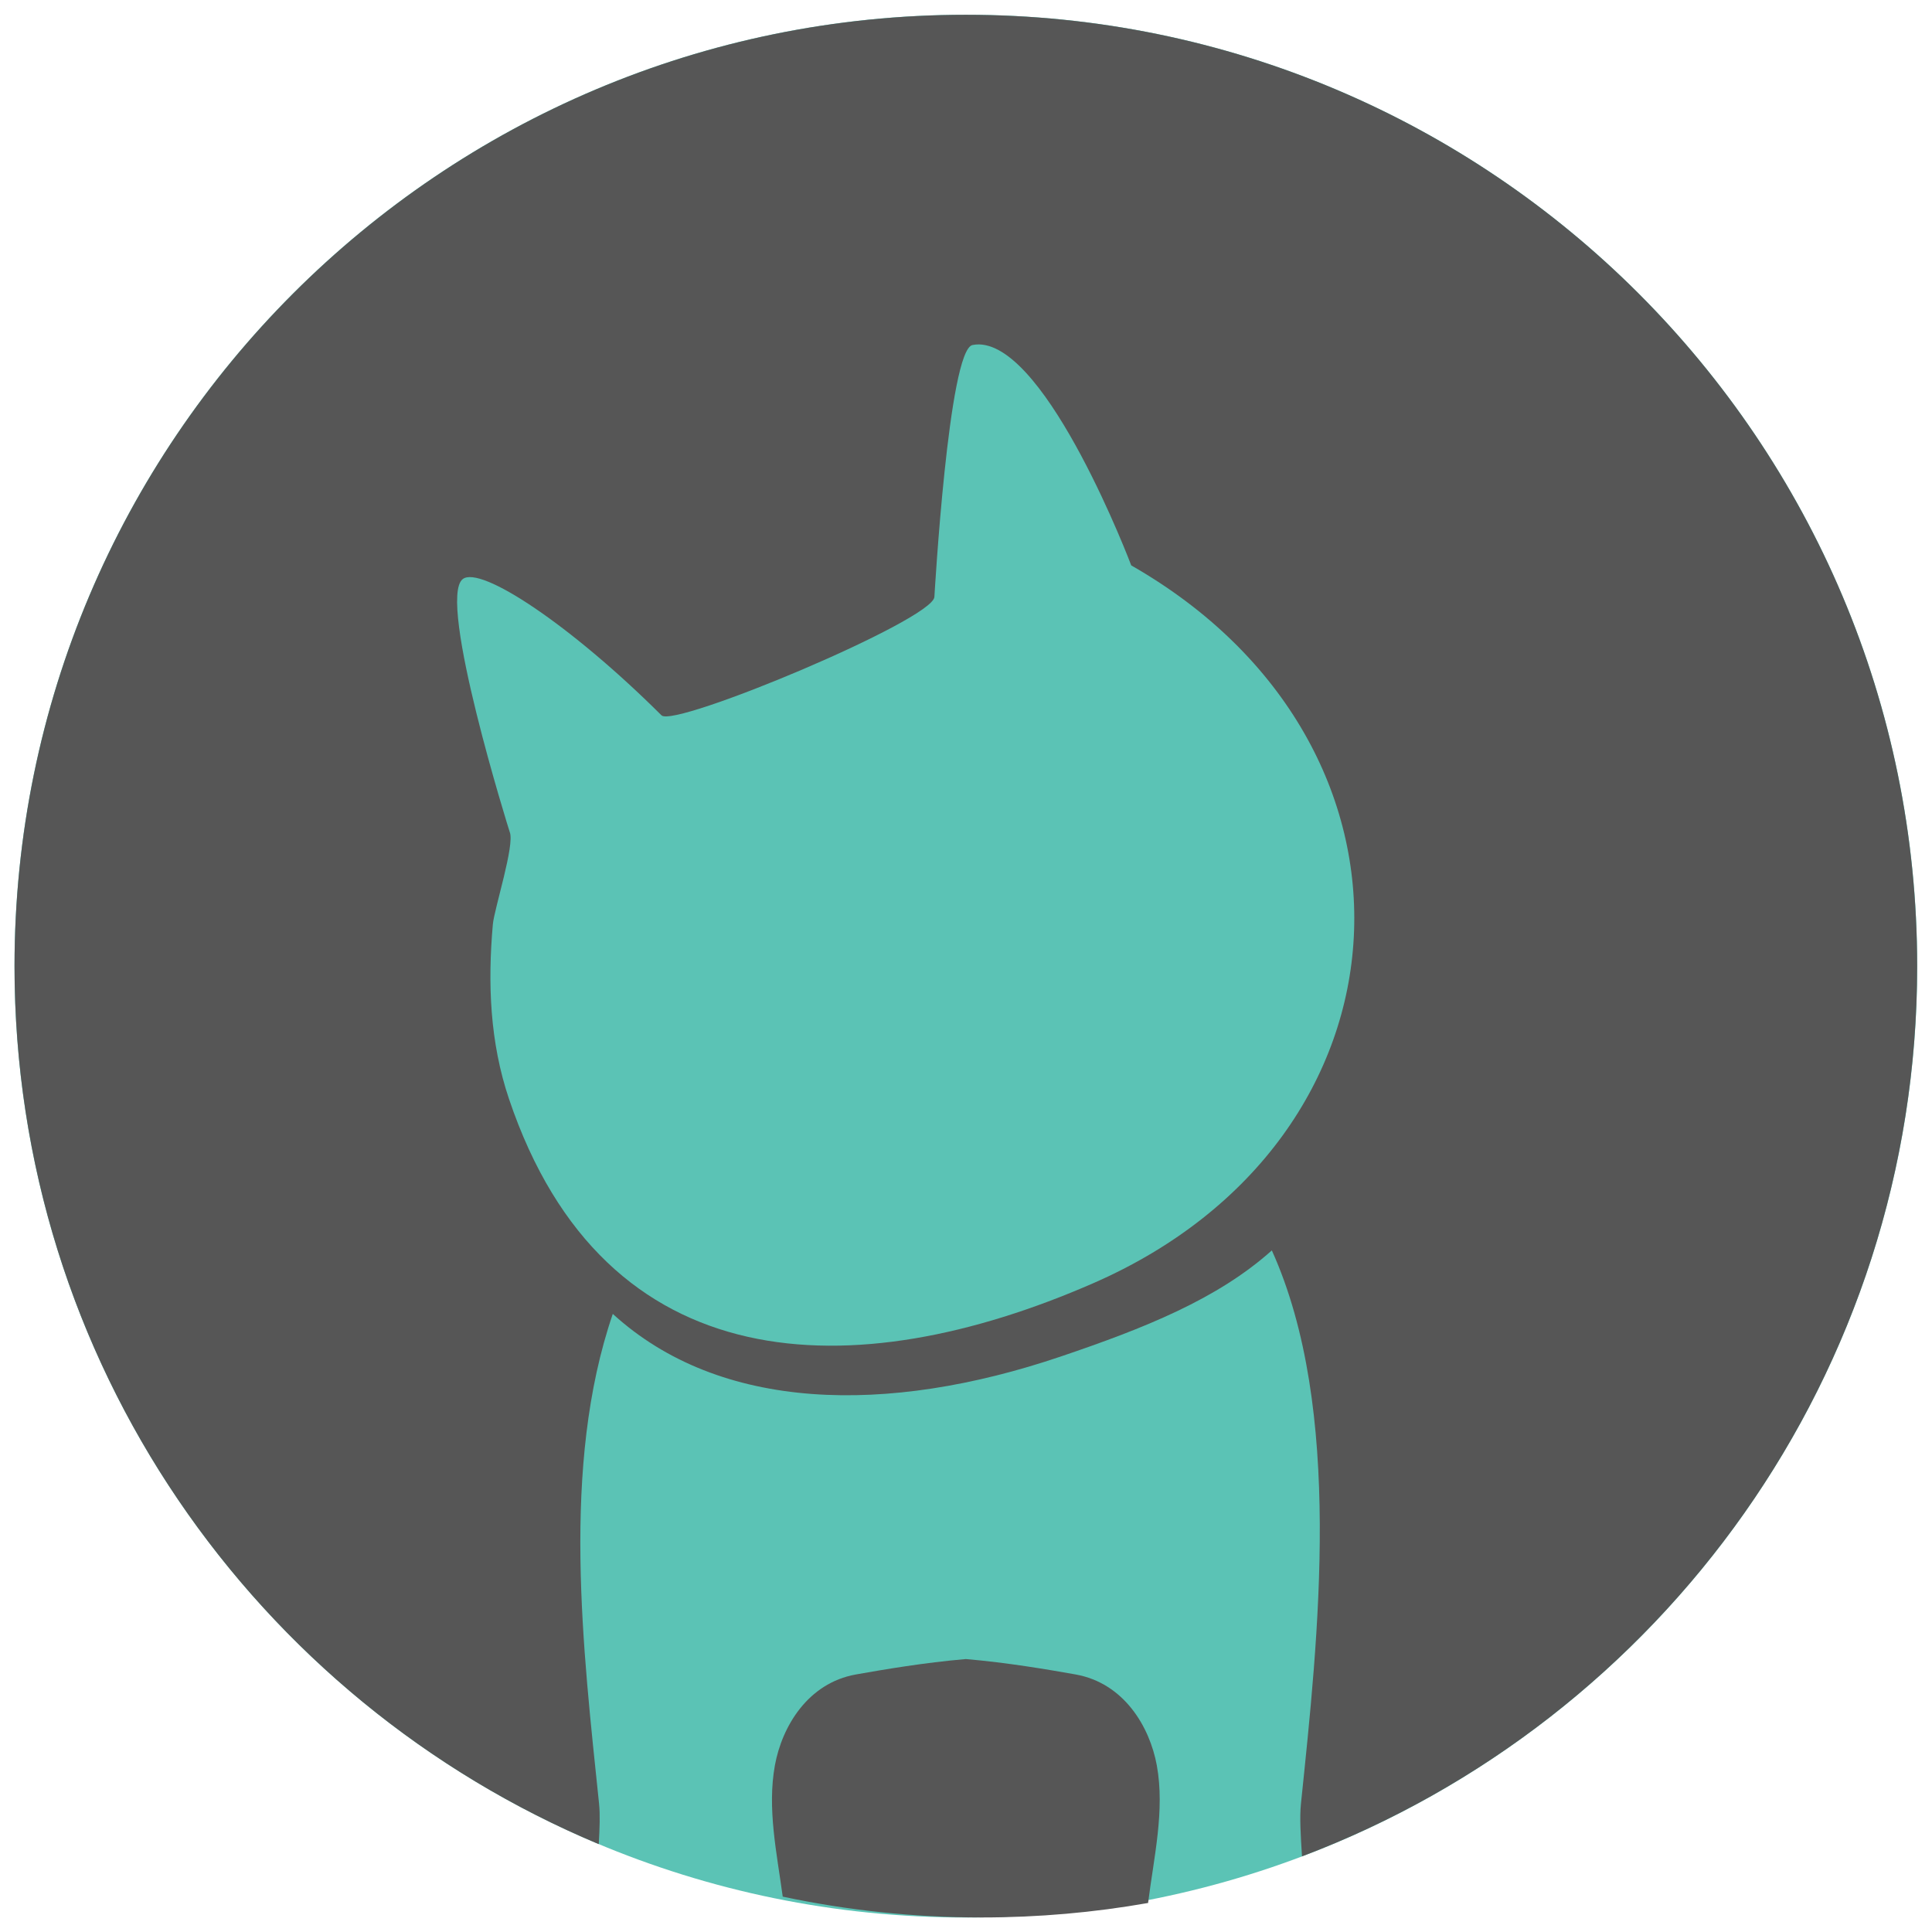
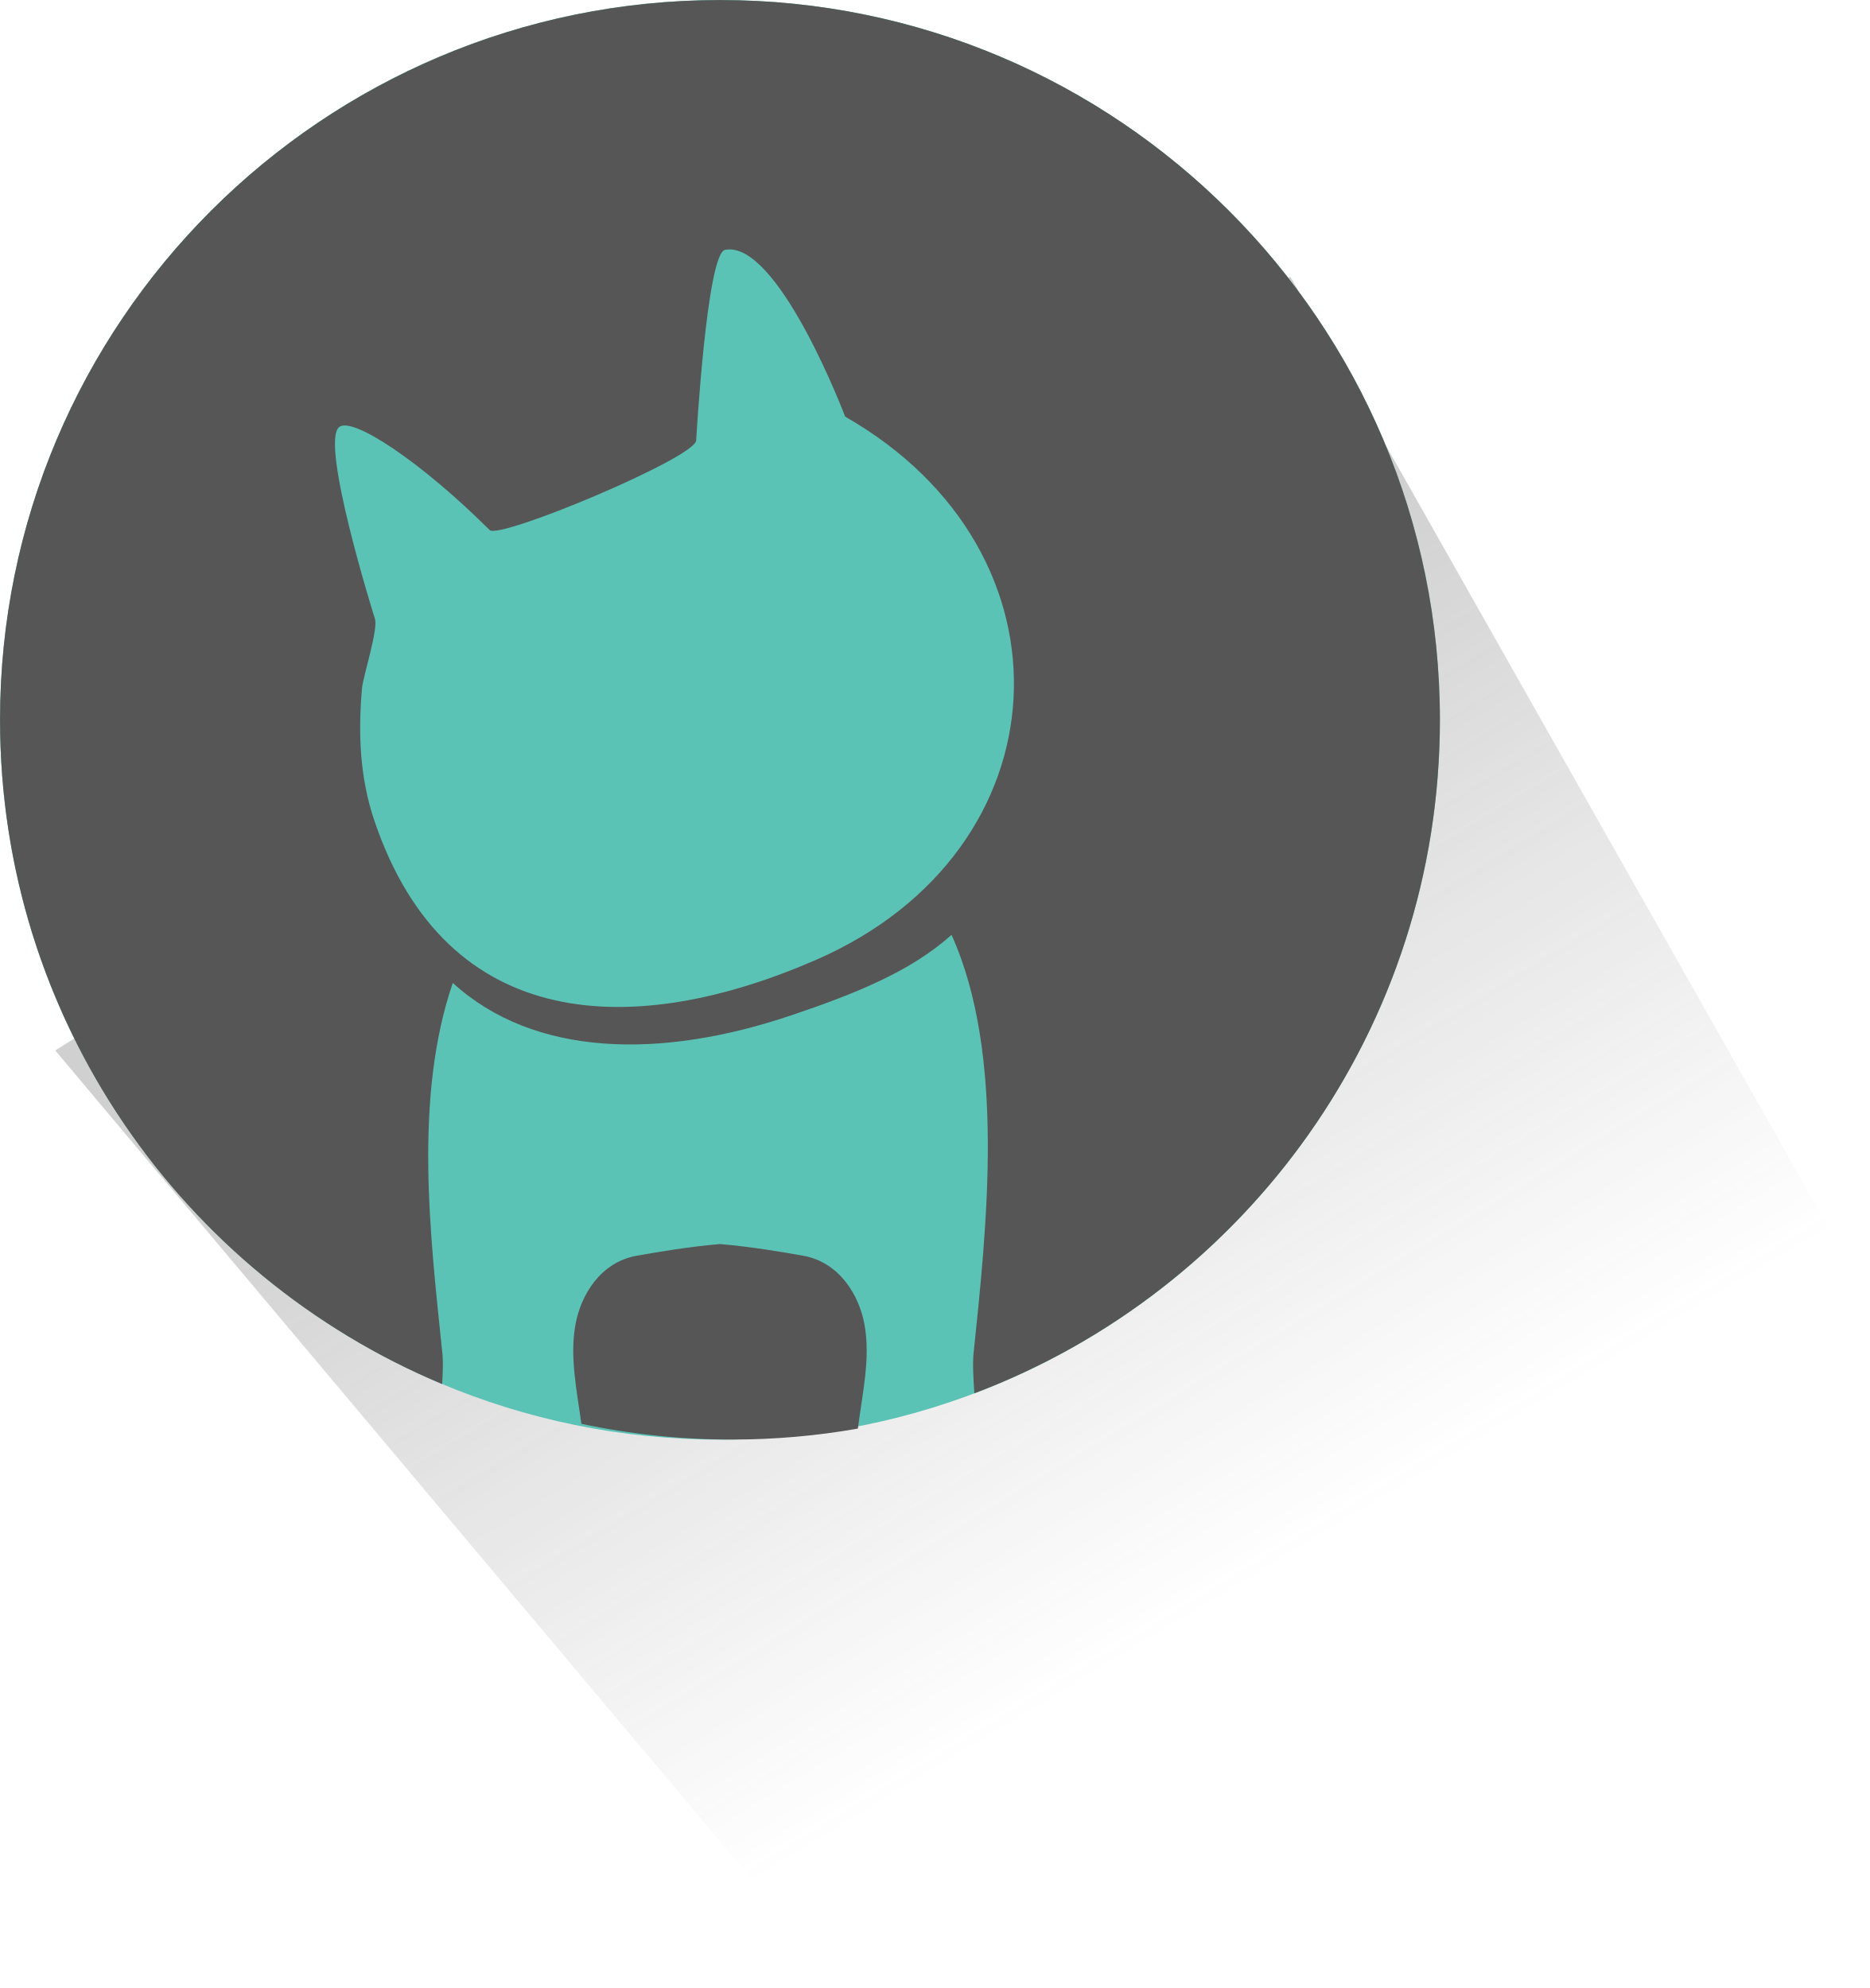
- <svg xmlns="http://www.w3.org/2000/svg" viewBox="0 0 246.3 246.3" height="246.3" width="246.3" xml:space="preserve" id="svg2" version="1.1">
-   <defs id="defs6" />
-   <g id="layer3" style="display:none" transform="translate(0,-793.7)" />
-   <g id="layer4" style="display:inline" transform="translate(0,-793.7)" />
-   <flowRoot xml:space="preserve" id="flowRoot12579" style="font-style:normal;font-weight:normal;font-size:40px;line-height:125%;font-family:sans-serif;letter-spacing:0px;word-spacing:0px;fill:#000000;fill-opacity:1;stroke:none" transform="translate(0,-793.7)">
+ <svg xmlns="http://www.w3.org/2000/svg" xmlns:xlink="http://www.w3.org/1999/xlink" viewBox="0 0 400 425.411" height="425.411" width="400" xml:space="preserve" id="svg2" version="1.1">
+   <defs id="defs6">
+     <linearGradient id="linearGradient4588">
+       <stop style="stop-color:#565656;stop-opacity:1;" offset="0" id="stop4590" />
+       <stop style="stop-color:#565656;stop-opacity:0;" offset="1" id="stop4592" />
+     </linearGradient>
+     <linearGradient xlink:href="#linearGradient4588" id="linearGradient4594" x1="329.437" y1="531.229" x2="476.77" y2="533.388" gradientUnits="userSpaceOnUse" gradientTransform="matrix(0.5309604,0.8473967,-0.8473967,0.5309604,411.6733,-419.3277)" />
+   </defs>
+   <g id="layer3" style="display:none" transform="translate(0,-614.589)" />
+   <g id="layer4" style="display:inline" transform="translate(0,-614.589)" />
+   <flowRoot xml:space="preserve" id="flowRoot12579" style="font-style:normal;font-weight:normal;font-size:40px;line-height:125%;font-family:sans-serif;letter-spacing:0px;word-spacing:0px;fill:#000000;fill-opacity:1;stroke:none" transform="translate(0,-614.5891)">
    <flowRegion id="flowRegion12581">
      <rect id="rect12583" width="1124.899" height="994.024" x="697.998" y="535.198" />
    </flowRegion>
    <flowPara id="flowPara12585" />
  </flowRoot>
-   <g id="layer1" style="display:none" transform="matrix(7.386593,0,0,7.386593,1712.314,-615.5529)" />
-   <g id="layer2" style="display:inline" transform="matrix(7.386593,0,0,7.386593,1712.314,-615.5529)" />
-   <g id="g7786">
-     <ellipse ry="121.287" rx="121.284" cy="123.167" cx="123.131" id="path12493" style="fill:#5bc3b5;fill-opacity:1;stroke:none;stroke-width:3.692;stroke-miterlimit:4;stroke-dasharray:none;stroke-opacity:1" />
-     <g style="stroke:none" transform="matrix(0.6153724,0,0,0.6153873,-675.0055,-673.6324)" id="g12513">
-       <path style="fill:#565656;fill-opacity:1;stroke:none" d="m 1297.012,1097.714 c -108.843,0 -197.094,88.251 -197.094,197.094 0,81.886 49.946,152.114 121.031,181.875 0.185,-3.227 0.296,-6.131 0.063,-8.375 -3.295,-31.825 -7.946,-69.967 2.844,-101.469 22.227,20.291 56.844,20.992 92.75,8.844 17.331,-5.864 32.496,-11.892 43.781,-22 14.855,32.898 9.624,79.993 6.031,114.625 -0.291,2.828 -0.055,6.643 0.219,10.906 74.476,-28.137 127.437,-100.079 127.437,-184.406 0,-108.843 -88.219,-197.094 -197.062,-197.094 z" id="path12511" />
-       <path style="fill:#565656;fill-opacity:1;stroke:none" d="m 1334.749,1488.871 c 1.206,-9.553 3.5,-19.154 1.812,-28.5 -1.467,-8.012 -6.817,-17.064 -16.844,-18.844 -5.804,-1.028 -14.018,-2.435 -22.719,-3.188 -8.701,0.752 -16.938,2.16 -22.75,3.188 -10.019,1.78 -15.349,10.82 -16.812,18.844 -1.616,8.924 0.388,18.068 1.625,27.188 13.294,2.829 27.081,4.312 41.219,4.312 11.763,0 23.272,-1.024 34.469,-3 z" id="path12507" />
-       <path style="fill:#5bc3b5;fill-opacity:1;stroke:none" d="m 1299.76,1165.996 c 14.313,0.37 31.51,45.781 31.5,45.781 64.935,37.086 60.648,118.811 -7.906,148.719 -49.451,21.59 -101.145,20.679 -121,-38.187 -3.973,-11.765 -4.431,-23.946 -3.344,-36.188 0.287,-3.194 4.58,-16.465 3.5,-19.094 -0.037,-0.052 -15.126,-48.166 -9.75,-52.406 3.671,-2.904 22.408,9.514 41.188,28.219 2.655,2.651 56.233,-19.751 56.531,-24.531 0.026,-0.29 2.932,-51.261 7.906,-52.188 0.455,-0.085 0.913,-0.137 1.375,-0.125 z" id="path12496" />
-     </g>
-   </g>
-   <flowRoot xml:space="preserve" id="flowRoot12571" style="font-style:normal;font-weight:normal;font-size:40px;line-height:125%;font-family:sans-serif;letter-spacing:0px;word-spacing:0px;fill:#000000;fill-opacity:1;stroke:none" transform="matrix(7.386593,0,0,7.386593,1712.314,-615.5529)">
+   <g id="layer1" style="display:none" transform="matrix(7.386593,0,0,7.386593,1712.314,-436.4419)" />
+   <g id="layer2" style="display:inline" transform="matrix(7.386593,0,0,7.386593,1712.314,-436.4419)" />
+   <flowRoot xml:space="preserve" id="flowRoot12571" style="font-style:normal;font-weight:normal;font-size:40px;line-height:125%;font-family:sans-serif;letter-spacing:0px;word-spacing:0px;fill:#000000;fill-opacity:1;stroke:none" transform="matrix(7.386593,0,0,7.386593,1712.314,-436.4419)">
    <flowRegion id="flowRegion12573">
      <rect id="rect12575" width="141.284" height="119.253" x="77.586" y="40.23" />
    </flowRegion>
    <flowPara id="flowPara12577" />
  </flowRoot>
+   <g id="g4613" transform="matrix(1.269954,0,0,1.269954,-3.743618,-0.9872055)">
+     <path id="rect3762" d="M 220.324,47.406 317.92,219.898 145.007,335.759 12.252,177.78 Z" style="opacity:0.278;fill:url(#linearGradient4594);fill-opacity:1;stroke:none;stroke-width:1.59;stroke-linecap:round;stroke-linejoin:round;stroke-miterlimit:4;stroke-dasharray:none;stroke-opacity:1" />
+     <g transform="translate(1.1017,-1.101694)" id="g3750">
+       <ellipse ry="121.287" rx="121.284" cy="123.167" cx="123.131" id="ellipse3752" style="fill:#5bc3b5;fill-opacity:1;stroke:none;stroke-width:3.692;stroke-miterlimit:4;stroke-dasharray:none;stroke-opacity:1" />
+       <g style="stroke:none" transform="matrix(0.6153724,0,0,0.6153873,-675.0055,-673.6324)" id="g3754">
+         <path style="fill:#565656;fill-opacity:1;stroke:none" d="m 1297.012,1097.714 c -108.843,0 -197.094,88.251 -197.094,197.094 0,81.886 49.946,152.114 121.031,181.875 0.185,-3.227 0.296,-6.131 0.063,-8.375 -3.295,-31.825 -7.946,-69.967 2.844,-101.469 22.227,20.291 56.844,20.992 92.75,8.844 17.331,-5.864 32.496,-11.892 43.781,-22 14.855,32.898 9.624,79.993 6.031,114.625 -0.291,2.828 -0.055,6.643 0.219,10.906 74.476,-28.137 127.437,-100.079 127.437,-184.406 0,-108.843 -88.219,-197.094 -197.062,-197.094 z" id="path3756" />
+         <path style="fill:#565656;fill-opacity:1;stroke:none" d="m 1334.749,1488.871 c 1.206,-9.553 3.5,-19.154 1.812,-28.5 -1.467,-8.012 -6.817,-17.064 -16.844,-18.844 -5.804,-1.028 -14.018,-2.435 -22.719,-3.188 -8.701,0.752 -16.938,2.16 -22.75,3.188 -10.019,1.78 -15.349,10.82 -16.812,18.844 -1.616,8.924 0.388,18.068 1.625,27.188 13.294,2.829 27.081,4.312 41.219,4.312 11.763,0 23.272,-1.024 34.469,-3 z" id="path3758" />
+         <path style="fill:#5bc3b5;fill-opacity:1;stroke:none" d="m 1299.76,1165.996 c 14.313,0.37 31.51,45.781 31.5,45.781 64.935,37.086 60.648,118.811 -7.906,148.719 -49.451,21.59 -101.145,20.679 -121,-38.187 -3.973,-11.765 -4.431,-23.946 -3.344,-36.188 0.287,-3.194 4.58,-16.465 3.5,-19.094 -0.037,-0.052 -15.126,-48.166 -9.75,-52.406 3.671,-2.904 22.408,9.514 41.188,28.219 2.655,2.651 56.233,-19.751 56.531,-24.531 0.026,-0.29 2.932,-51.261 7.906,-52.188 0.455,-0.085 0.913,-0.137 1.375,-0.125 z" id="path3760" />
+       </g>
+     </g>
+   </g>
</svg>
